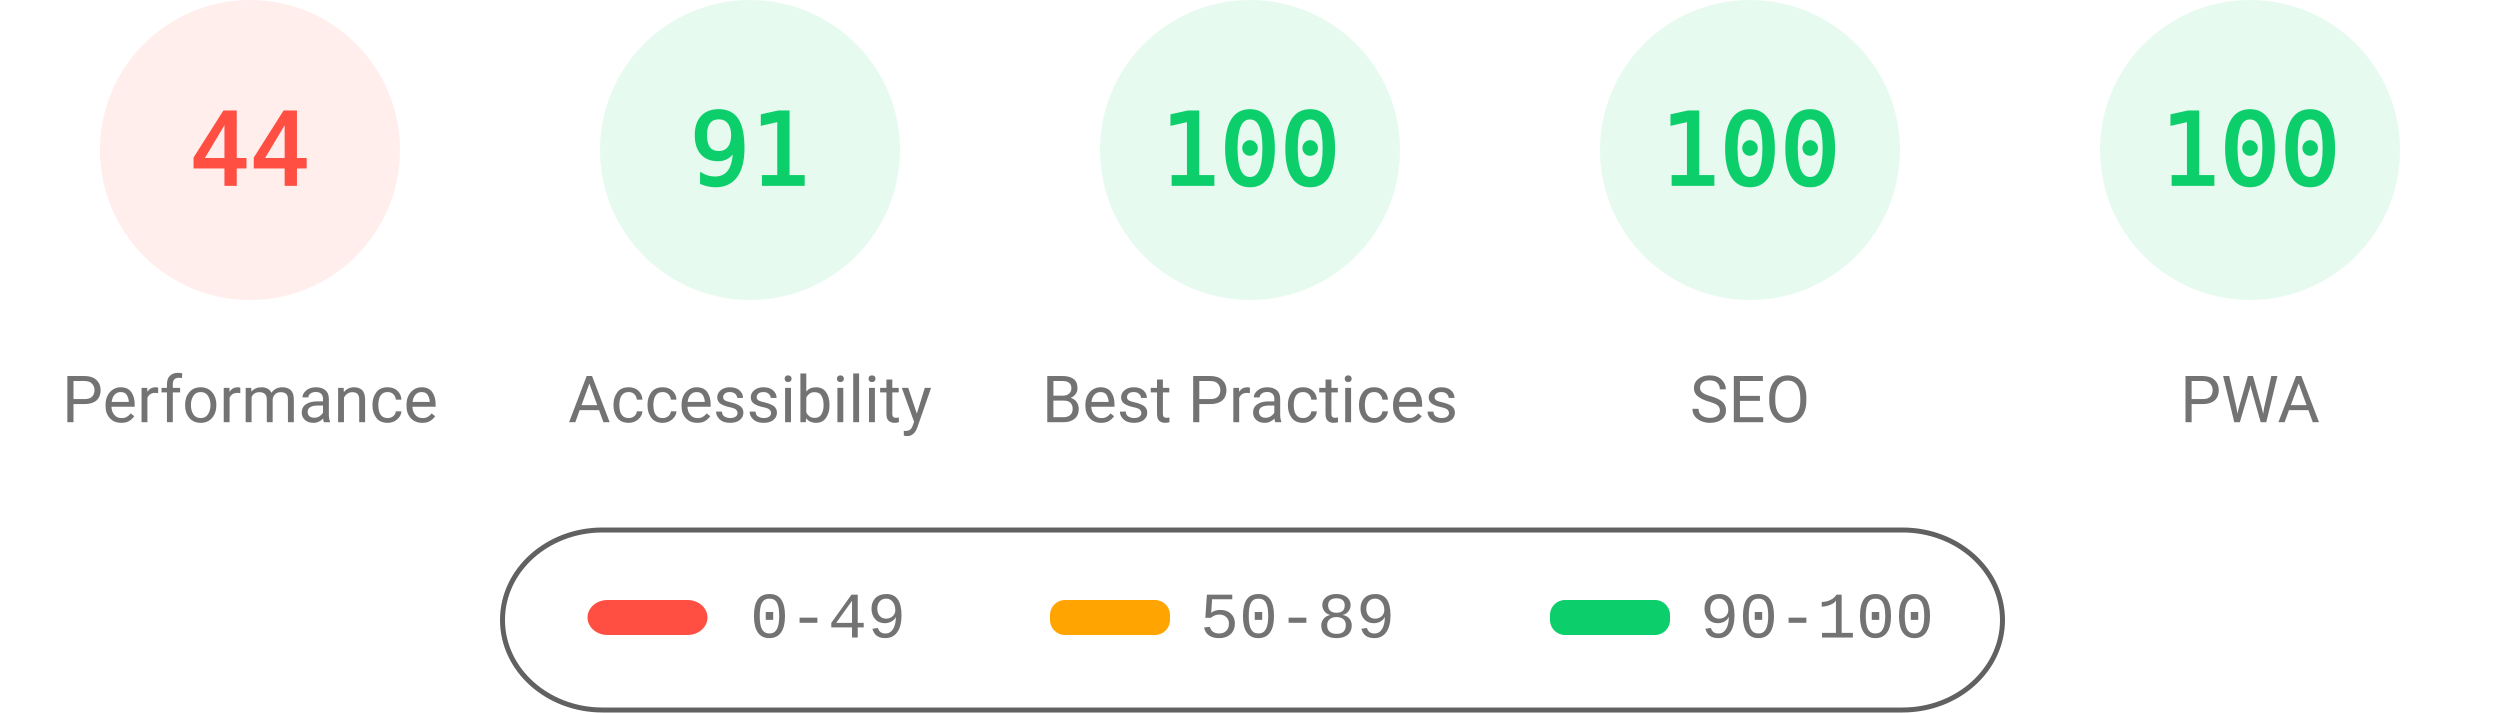
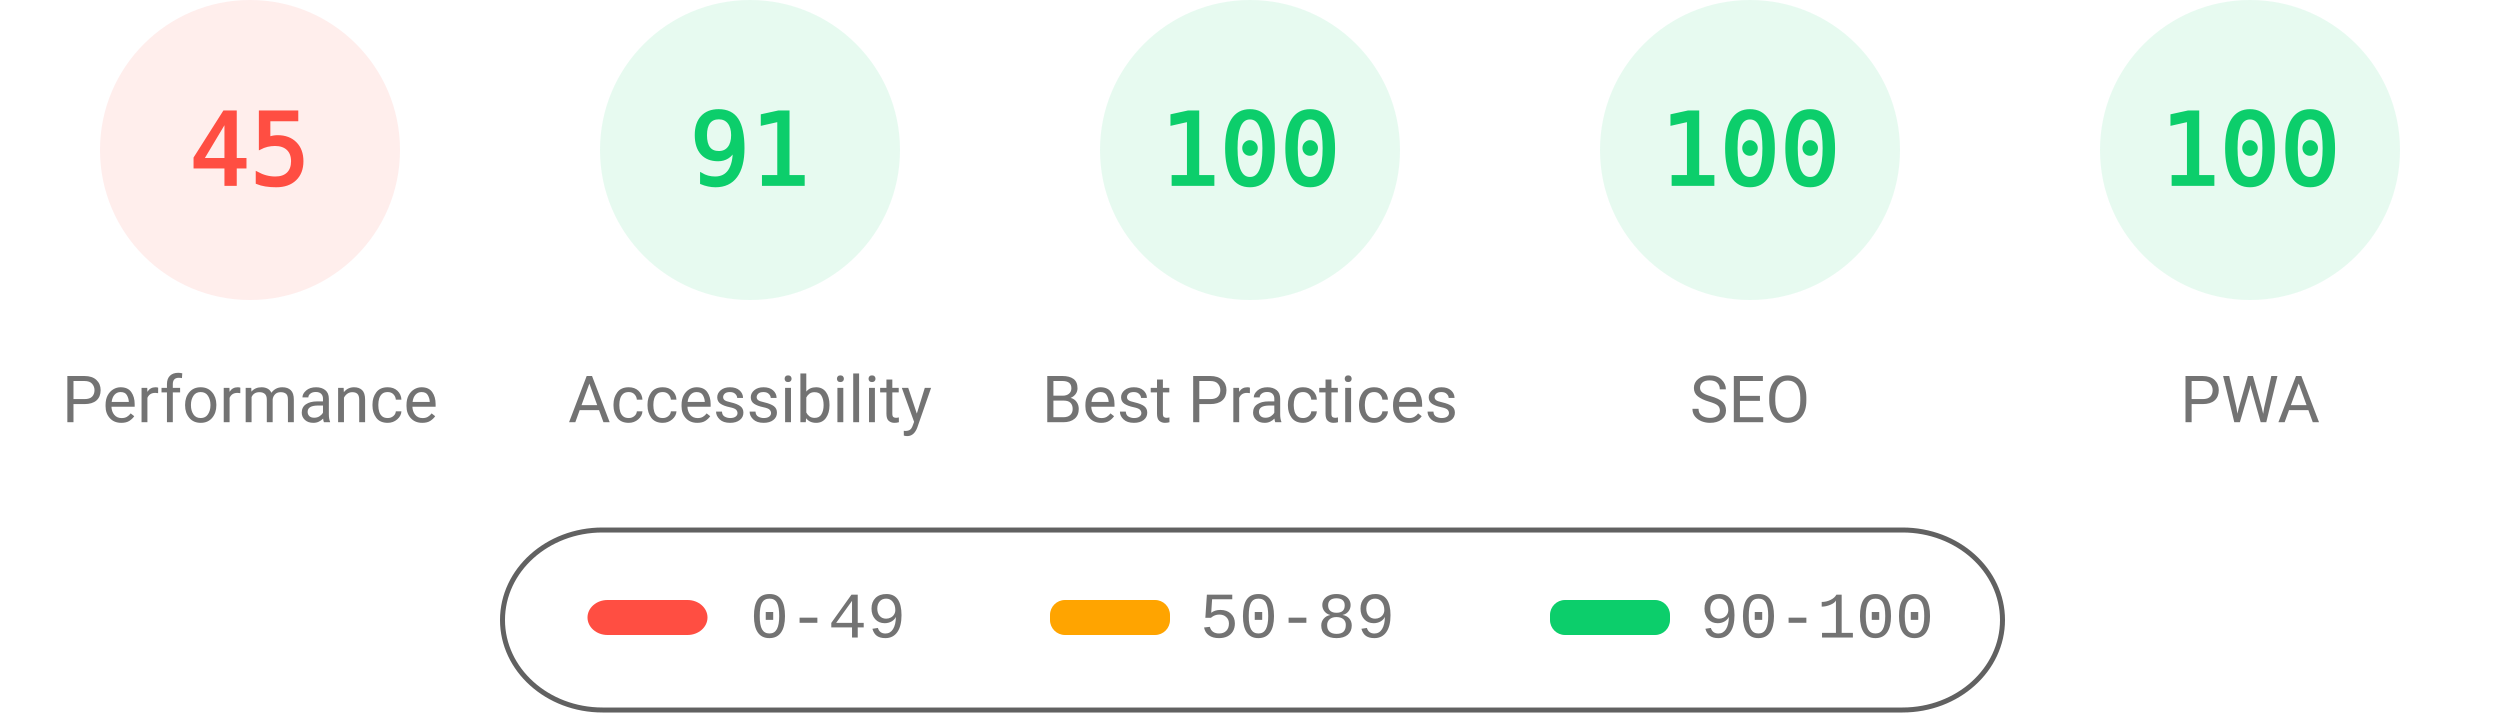
<svg xmlns="http://www.w3.org/2000/svg" fill="none" width="1000" height="285">
  <style>.gauge-base{opacity:.1}.gauge-arc{fill:none;animation-delay:250ms;stroke-linecap:round;transform:rotate(-90deg);transform-origin:100px 60px;animation:load-gauge 1s ease forwards}.guage-text{font-size:40px;font-family:monospace;text-align:center}.guage-red{color:#ff4e42;fill:#ff4e42;stroke:#ff4e42}.guage-orange{color:#ffa400;fill:#ffa400;stroke:#ffa400}.guage-green{color:#0cce6b;fill:#0cce6b;stroke:#0cce6b}.guage-undefined{color:#5c5c5c;fill:#5c5c5c;stroke:#5c5c5c}.guage-title{color:#737373;fill:#737373;stroke:none;font-size:26px;line-height:26px;font-family:Roboto,Halvetica,Arial,sans-serif}@keyframes load-gauge{from{stroke-dasharray:0 352.858}}</style>
  <svg class="guage-div guage-perf guage-red" viewBox="0 0 200 200" width="200" height="200">
    <circle class="gauge-base" r="56" cx="100" cy="60" stroke-width="8" />
-     <circle class="gauge-arc guage-arc-1" r="56" cx="100" cy="60" stroke-width="8" style="stroke-dasharray:154.818,351.858" />
-     <text class="guage-text" x="100" y="60" alignment-baseline="central" dominant-baseline="central" text-anchor="middle">44</text>
+     <circle class="gauge-arc guage-arc-1" r="56" cx="100" cy="60" stroke-width="8" style="stroke-dasharray:158.336,351.858" />
+     <text class="guage-text" x="100" y="60" alignment-baseline="central" dominant-baseline="central" text-anchor="middle">45</text>
    <text class="guage-title" x="100" y="160" alignment-baseline="central" dominant-baseline="central" text-anchor="middle">Performance</text>
  </svg>
  <svg class="guage-div guage-acc guage-green" viewBox="0 0 200 200" width="200" height="200" x="200">
    <circle class="gauge-base" r="56" cx="100" cy="60" stroke-width="8" />
    <circle class="gauge-arc guage-arc-2" r="56" cx="100" cy="60" stroke-width="8" style="stroke-dasharray:320.191,351.858" />
    <text class="guage-text" x="100" y="60" alignment-baseline="central" dominant-baseline="central" text-anchor="middle">91</text>
    <text class="guage-title" x="100" y="160" alignment-baseline="central" dominant-baseline="central" text-anchor="middle">Accessibility</text>
  </svg>
  <svg class="guage-div guage-best guage-green" viewBox="0 0 200 200" width="200" height="200" x="400">
    <circle class="gauge-base" r="56" cx="100" cy="60" stroke-width="8" />
    <circle class="gauge-arc guage-arc-3" r="56" cx="100" cy="60" stroke-width="8" style="stroke-dasharray:351.858,351.858" />
    <text class="guage-text" x="100" y="60" alignment-baseline="central" dominant-baseline="central" text-anchor="middle">100</text>
    <text class="guage-title" x="100" y="160" alignment-baseline="central" dominant-baseline="central" text-anchor="middle">Best Practices</text>
  </svg>
  <svg class="guage-div guage-seo guage-green" viewBox="0 0 200 200" width="200" height="200" x="600">
    <circle class="gauge-base" r="56" cx="100" cy="60" stroke-width="8" />
    <circle class="gauge-arc guage-arc-4" r="56" cx="100" cy="60" stroke-width="8" style="stroke-dasharray:351.858,351.858" />
    <text class="guage-text" x="100" y="60" alignment-baseline="central" dominant-baseline="central" text-anchor="middle">100</text>
    <text class="guage-title" x="100" y="160" alignment-baseline="central" dominant-baseline="central" text-anchor="middle">SEO</text>
  </svg>
  <svg class="guage-div guage-pwa guage-green" viewBox="0 0 200 200" width="200" height="200" x="800">
    <circle class="gauge-base" r="56" cx="100" cy="60" stroke-width="8" />
    <circle class="gauge-arc guage-arc-4" r="56" cx="100" cy="60" stroke-width="8" style="stroke-dasharray:351.858,351.858" />
    <text class="guage-text" x="100" y="60" alignment-baseline="central" dominant-baseline="central" text-anchor="middle">100</text>
    <text class="guage-title" x="100" y="160" alignment-baseline="central" dominant-baseline="central" text-anchor="middle">PWA</text>
  </svg>
  <svg width="604" height="76" x="200" y="210">
    <path fill="none" id="canvas_background" d="M-1-1h604v80H-1z" />
    <rect fill-opacity="0" stroke="#616161" stroke-width="2" rx="40" id="svg_2" height="72" width="600" y="2" x="1" fill="#000" />
    <rect stroke="#000" rx="8" id="svg_3" height="14" width="48" y="30" x="35" stroke-opacity="null" stroke-width="0" fill="#ff4e42" />
    <rect stroke="#000" rx="6" id="svg_4" height="14" width="48" y="30" x="220" stroke-opacity="null" stroke-width="0" fill="#ffa400" />
    <rect stroke="#000" rx="6" id="svg_5" height="14" width="48" y="30" x="420" stroke-opacity="null" stroke-width="0" fill="#0cce6b" />
    <text xml:space="preserve" text-anchor="start" font-family="'Courier New', Courier, monospace" font-size="26" id="svg_6" y="45" x="100" stroke-opacity="null" stroke-width="0" stroke="#000" fill="#737373">0-49</text>
    <text xml:space="preserve" text-anchor="start" font-family="'Courier New', Courier, monospace" font-size="26" id="svg_7" y="45" x="280" stroke-opacity="null" stroke-width="0" stroke="#000" fill="#737373">50-89</text>
    <text xml:space="preserve" text-anchor="start" font-family="'Courier New', Courier, monospace" font-size="26" id="svg_8" y="45" x="480" stroke-opacity="null" stroke-width="0" stroke="#000" fill="#737373">90-100</text>
  </svg>
</svg>
